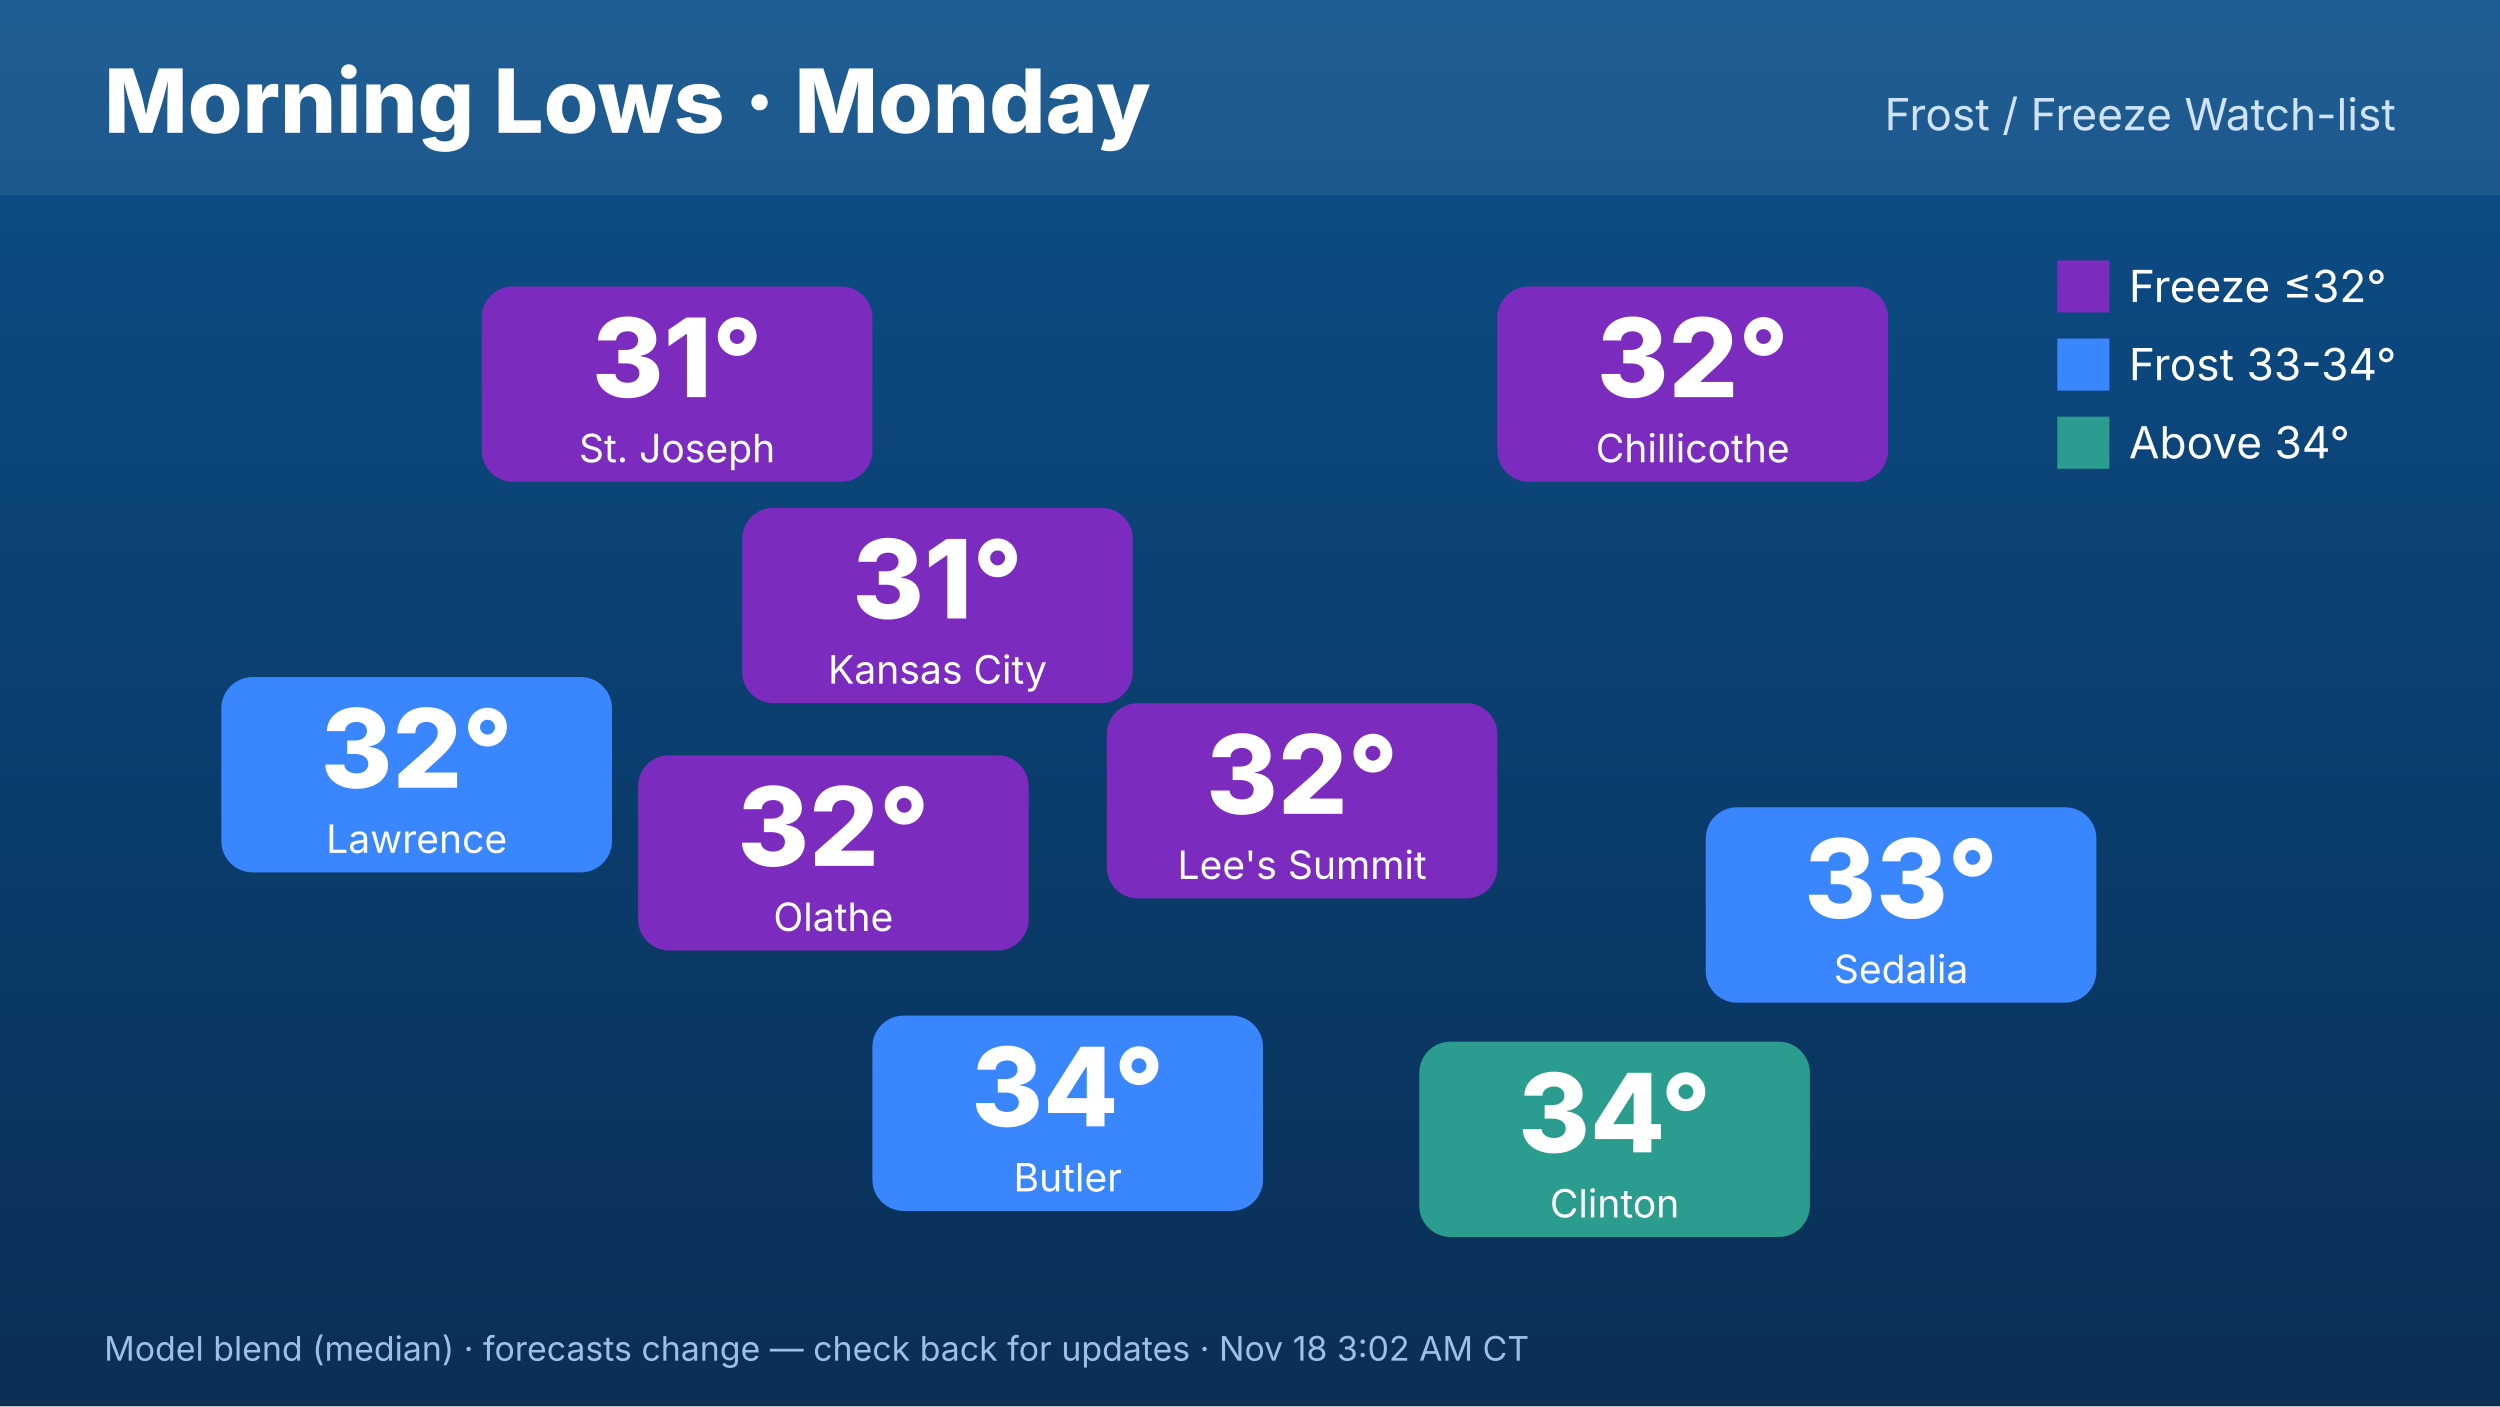
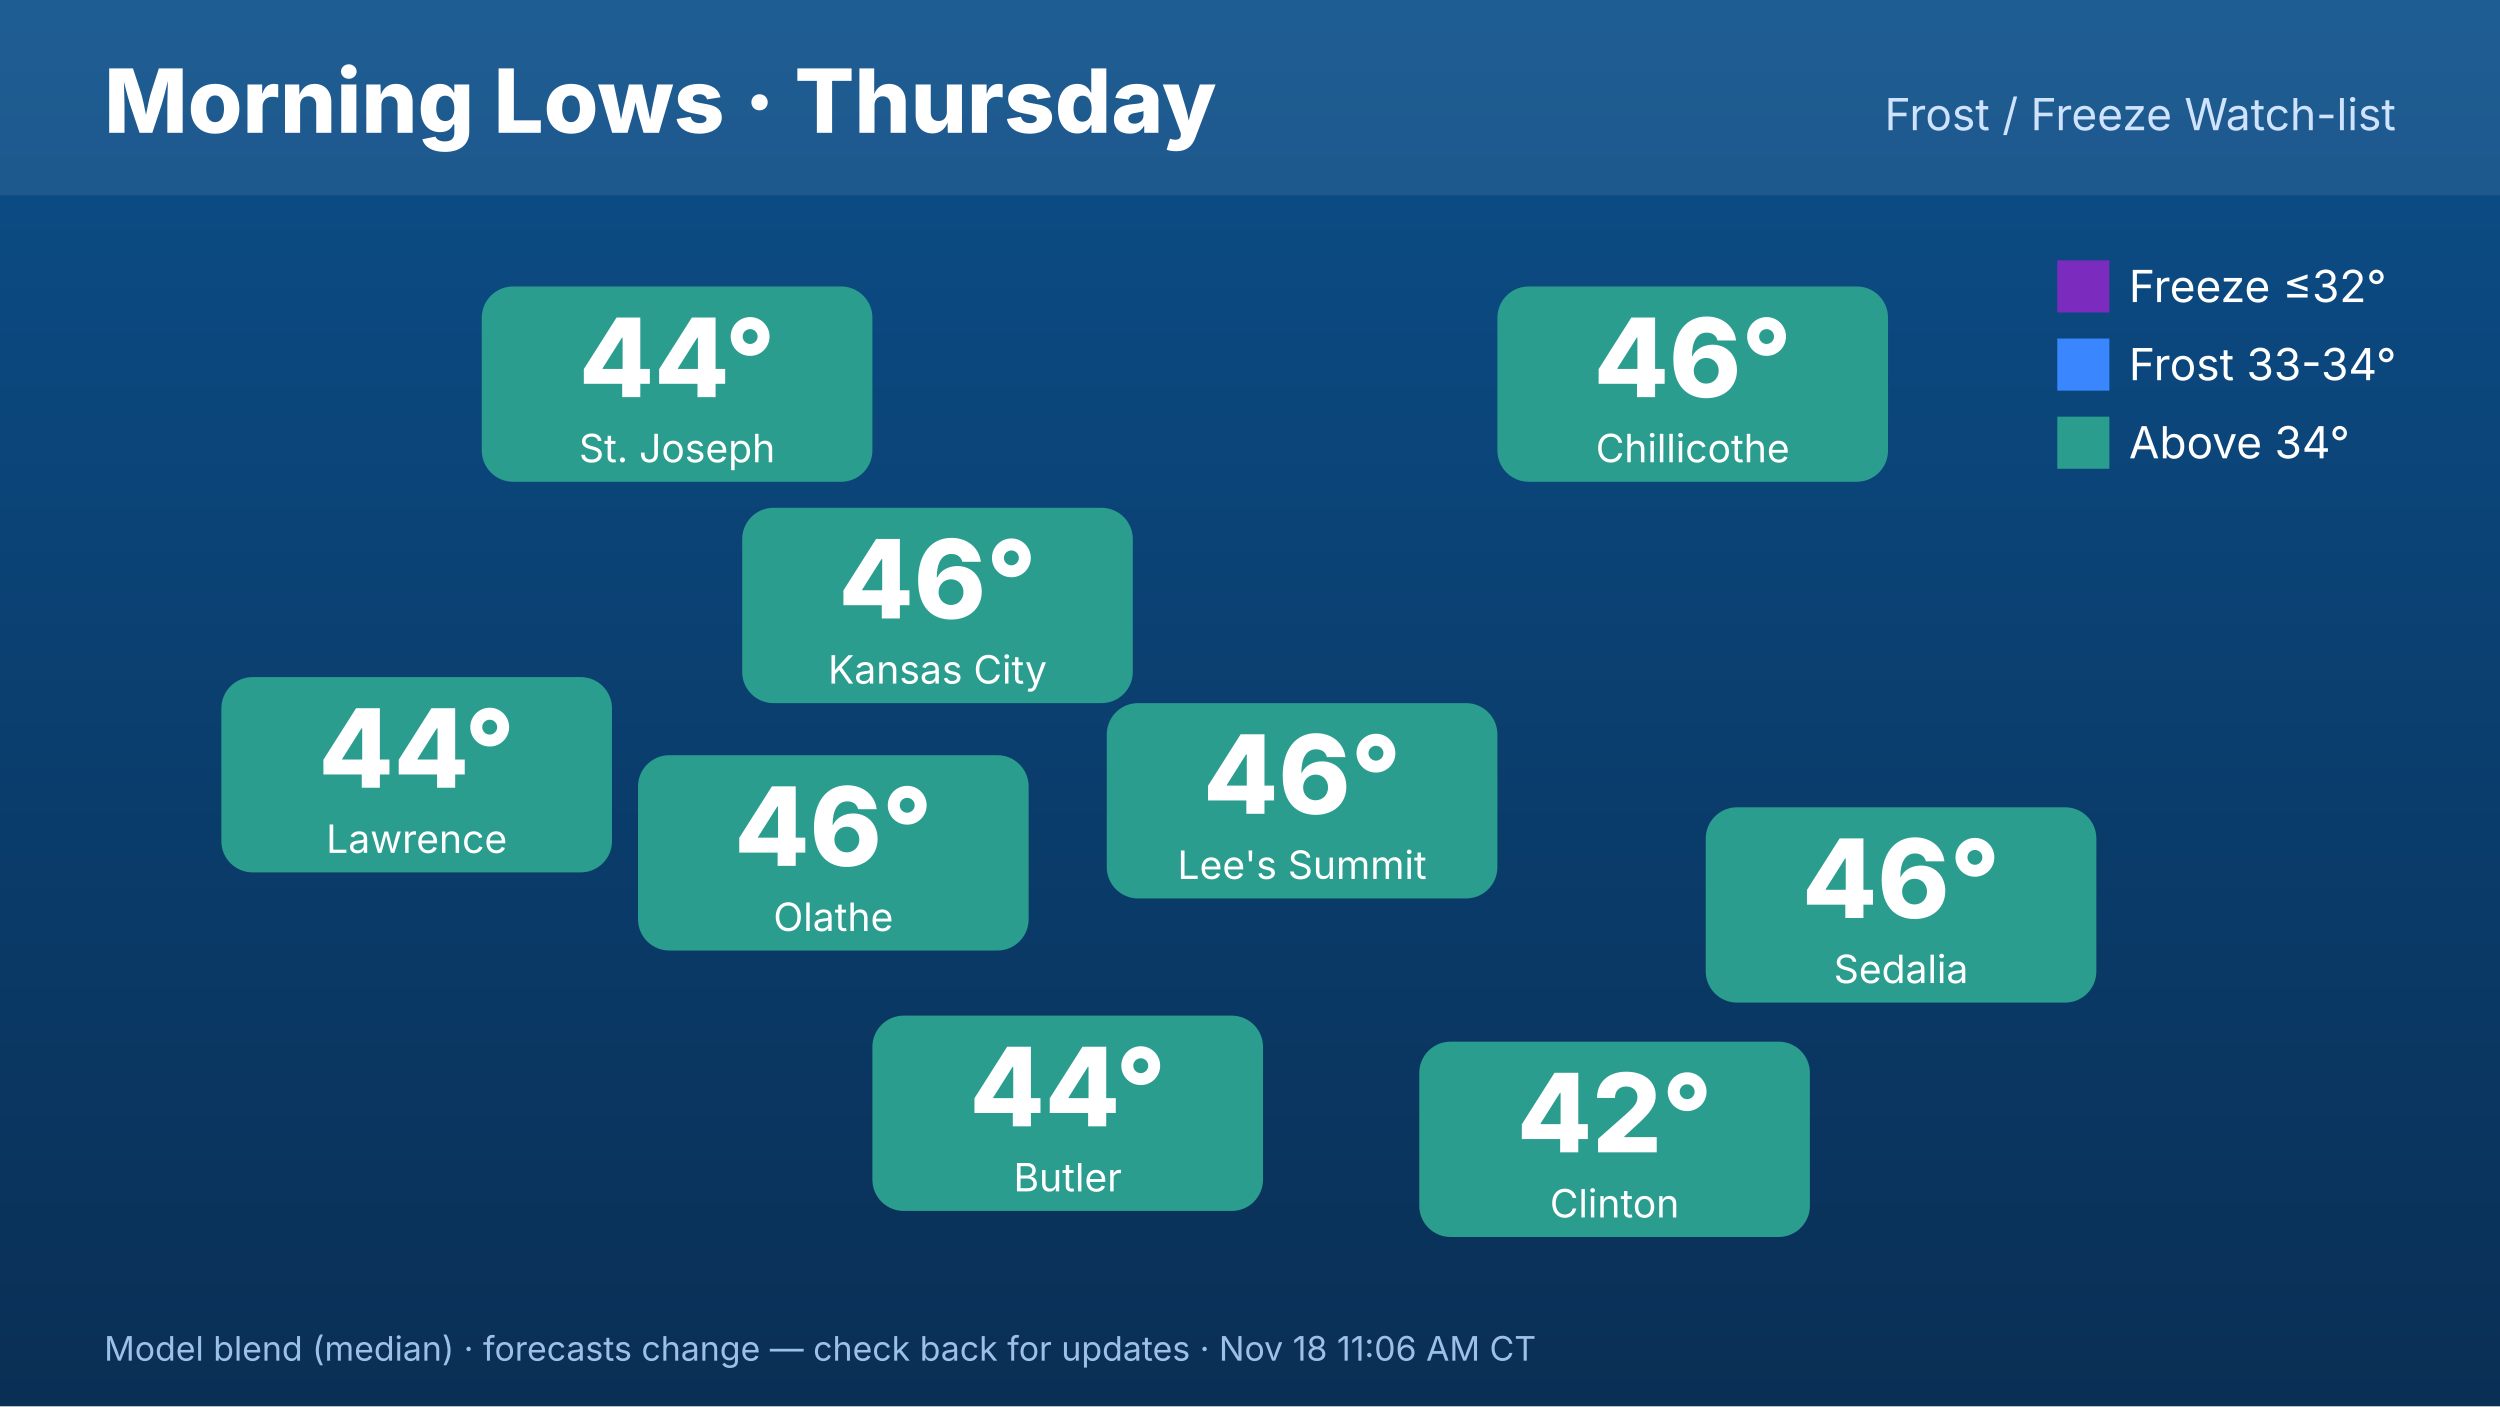
<svg xmlns="http://www.w3.org/2000/svg" width="1920" height="1080" viewBox="0 0 1920 1080" font-family="Inter,Helvetica,Arial,sans-serif">
  <defs>
    <linearGradient id="bg" x1="0" y1="0" x2="0" y2="1">
      <stop offset="0" stop-color="#0b4f8a" />
      <stop offset="1" stop-color="#0a2f55" />
    </linearGradient>
  </defs>
  <rect width="1920" height="1080" fill="url(#bg)" />
  <rect x="0" y="0" width="1920" height="150" fill="#ffffff" opacity=".08" />
-   <text x="80" y="102" font-size="68" font-weight="800" fill="#fff">Morning Lows · Monday</text>
+   <text x="80" y="102" font-size="68" font-weight="800" fill="#fff">Morning Lows · Thursday</text>
  <text x="1840" y="100" font-size="34" fill="#cfe3ff" text-anchor="end">Frost / Freeze Watch-list</text>
-   <rect x="570" y="390" width="300" height="150" rx="24" fill="#7b2cbf" />
-   <text x="720" y="475" font-size="84" font-weight="800" fill="#fff" text-anchor="middle">31°</text>
+   <rect x="570" y="390" width="300" height="150" rx="24" fill="#2a9d8f" />
+   <text x="720" y="475" font-size="84" font-weight="800" fill="#fff" text-anchor="middle">46°</text>
  <text x="720" y="525" font-size="30" fill="#fff" text-anchor="middle">Kansas City</text>
-   <rect x="370" y="220" width="300" height="150" rx="24" fill="#7b2cbf" />
-   <text x="520" y="305" font-size="84" font-weight="800" fill="#fff" text-anchor="middle">31°</text>
+   <rect x="370" y="220" width="300" height="150" rx="24" fill="#2a9d8f" />
+   <text x="520" y="305" font-size="84" font-weight="800" fill="#fff" text-anchor="middle">44°</text>
  <text x="520" y="355" font-size="30" fill="#fff" text-anchor="middle">St. Joseph</text>
-   <rect x="170" y="520" width="300" height="150" rx="24" fill="#3a86ff" />
-   <text x="320" y="605" font-size="84" font-weight="800" fill="#fff" text-anchor="middle">32°</text>
+   <rect x="170" y="520" width="300" height="150" rx="24" fill="#2a9d8f" />
+   <text x="320" y="605" font-size="84" font-weight="800" fill="#fff" text-anchor="middle">44°</text>
  <text x="320" y="655" font-size="30" fill="#fff" text-anchor="middle">Lawrence</text>
-   <rect x="1150" y="220" width="300" height="150" rx="24" fill="#7b2cbf" />
-   <text x="1300" y="305" font-size="84" font-weight="800" fill="#fff" text-anchor="middle">32°</text>
+   <rect x="1150" y="220" width="300" height="150" rx="24" fill="#2a9d8f" />
+   <text x="1300" y="305" font-size="84" font-weight="800" fill="#fff" text-anchor="middle">46°</text>
  <text x="1300" y="355" font-size="30" fill="#fff" text-anchor="middle">Chillicothe</text>
-   <rect x="1310" y="620" width="300" height="150" rx="24" fill="#3a86ff" />
-   <text x="1460" y="705" font-size="84" font-weight="800" fill="#fff" text-anchor="middle">33°</text>
+   <rect x="1310" y="620" width="300" height="150" rx="24" fill="#2a9d8f" />
+   <text x="1460" y="705" font-size="84" font-weight="800" fill="#fff" text-anchor="middle">46°</text>
  <text x="1460" y="755" font-size="30" fill="#fff" text-anchor="middle">Sedalia</text>
  <rect x="1090" y="800" width="300" height="150" rx="24" fill="#2a9d8f" />
-   <text x="1240" y="885" font-size="84" font-weight="800" fill="#fff" text-anchor="middle">34°</text>
+   <text x="1240" y="885" font-size="84" font-weight="800" fill="#fff" text-anchor="middle">42°</text>
  <text x="1240" y="935" font-size="30" fill="#fff" text-anchor="middle">Clinton</text>
-   <rect x="670" y="780" width="300" height="150" rx="24" fill="#3a86ff" />
-   <text x="820" y="865" font-size="84" font-weight="800" fill="#fff" text-anchor="middle">34°</text>
+   <rect x="670" y="780" width="300" height="150" rx="24" fill="#2a9d8f" />
+   <text x="820" y="865" font-size="84" font-weight="800" fill="#fff" text-anchor="middle">44°</text>
  <text x="820" y="915" font-size="30" fill="#fff" text-anchor="middle">Butler</text>
-   <rect x="490" y="580" width="300" height="150" rx="24" fill="#7b2cbf" />
-   <text x="640" y="665" font-size="84" font-weight="800" fill="#fff" text-anchor="middle">32°</text>
+   <rect x="490" y="580" width="300" height="150" rx="24" fill="#2a9d8f" />
+   <text x="640" y="665" font-size="84" font-weight="800" fill="#fff" text-anchor="middle">46°</text>
  <text x="640" y="715" font-size="30" fill="#fff" text-anchor="middle">Olathe</text>
-   <rect x="850" y="540" width="300" height="150" rx="24" fill="#7b2cbf" />
-   <text x="1000" y="625" font-size="84" font-weight="800" fill="#fff" text-anchor="middle">32°</text>
+   <rect x="850" y="540" width="300" height="150" rx="24" fill="#2a9d8f" />
+   <text x="1000" y="625" font-size="84" font-weight="800" fill="#fff" text-anchor="middle">46°</text>
  <text x="1000" y="675" font-size="30" fill="#fff" text-anchor="middle">Lee's Summit</text>
  <g font-size="34" fill="#fff">
    <rect x="1580" y="200" width="40" height="40" fill="#7b2cbf" />
    <text x="1635" y="232">Freeze ≤32°</text>
    <rect x="1580" y="260" width="40" height="40" fill="#3a86ff" />
    <text x="1635" y="292">Frost 33-34°</text>
    <rect x="1580" y="320" width="40" height="40" fill="#2a9d8f" />
    <text x="1635" y="352">Above 34°</text>
  </g>
-   <text x="80" y="1045" font-size="26" fill="#9fc0e6">Model blend (median) · forecasts change — check back for updates · Nov 18 3:02 AM CT</text>
+   <text x="80" y="1045" font-size="26" fill="#9fc0e6">Model blend (median) · forecasts change — check back for updates · Nov 18 11:06 AM CT</text>
</svg>
